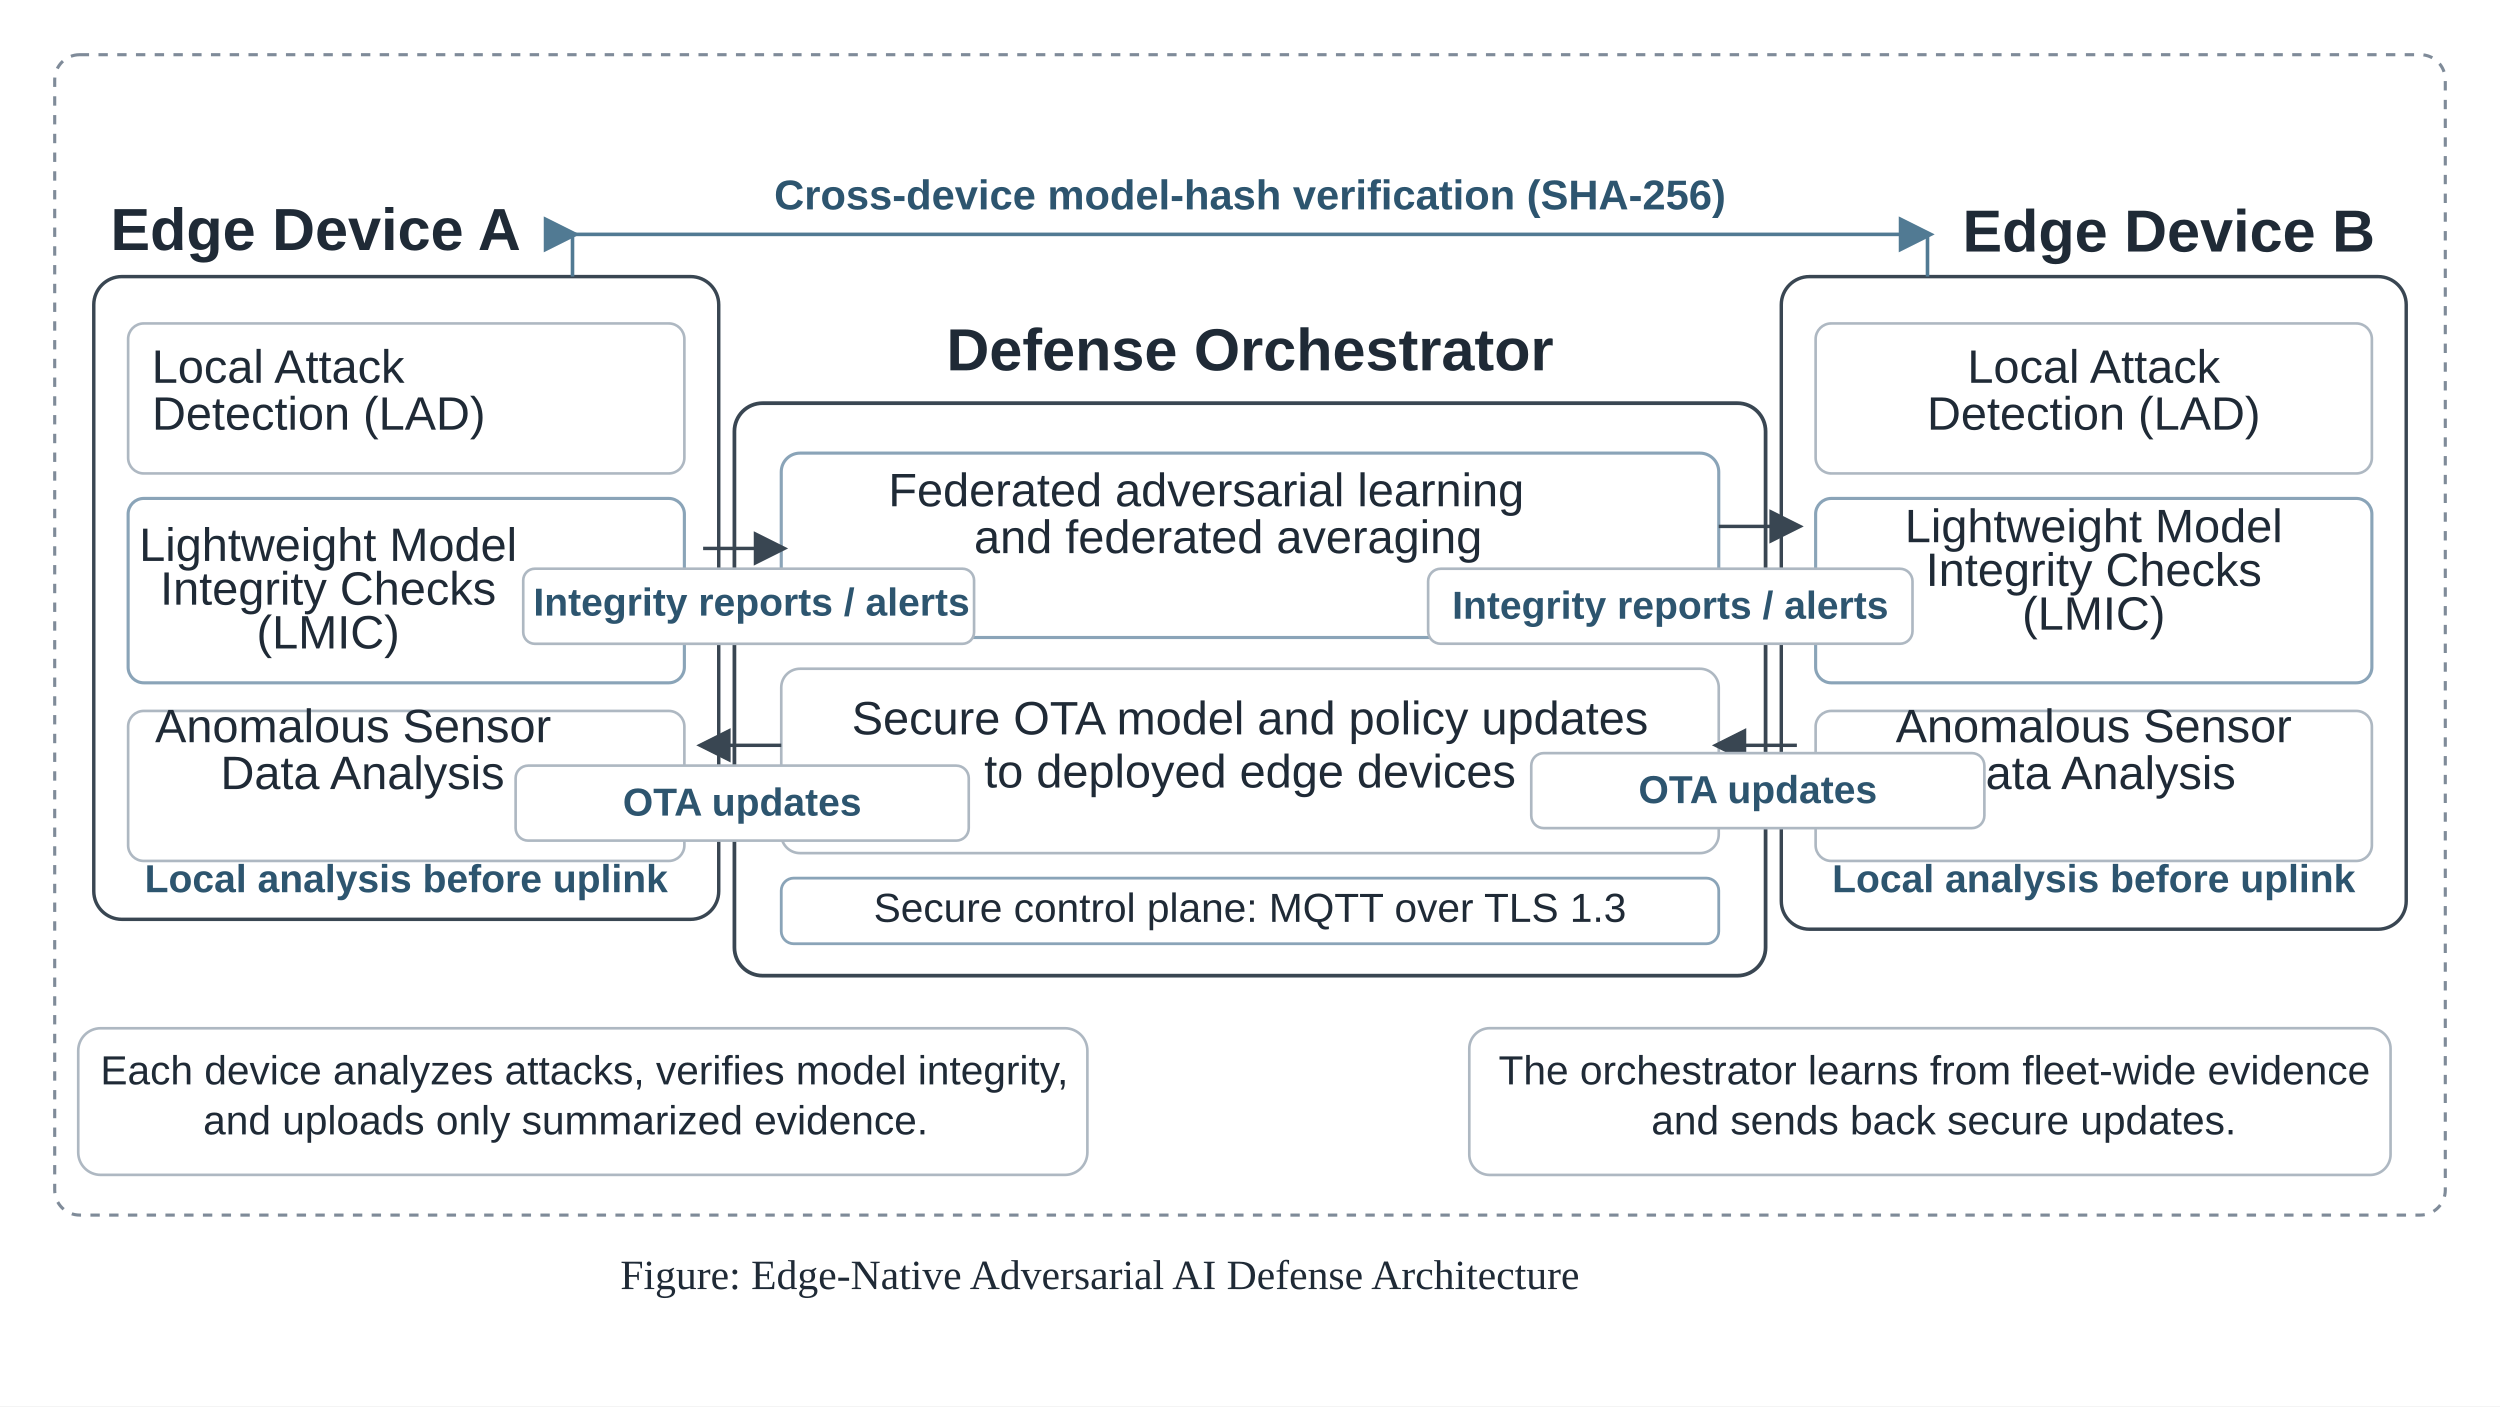
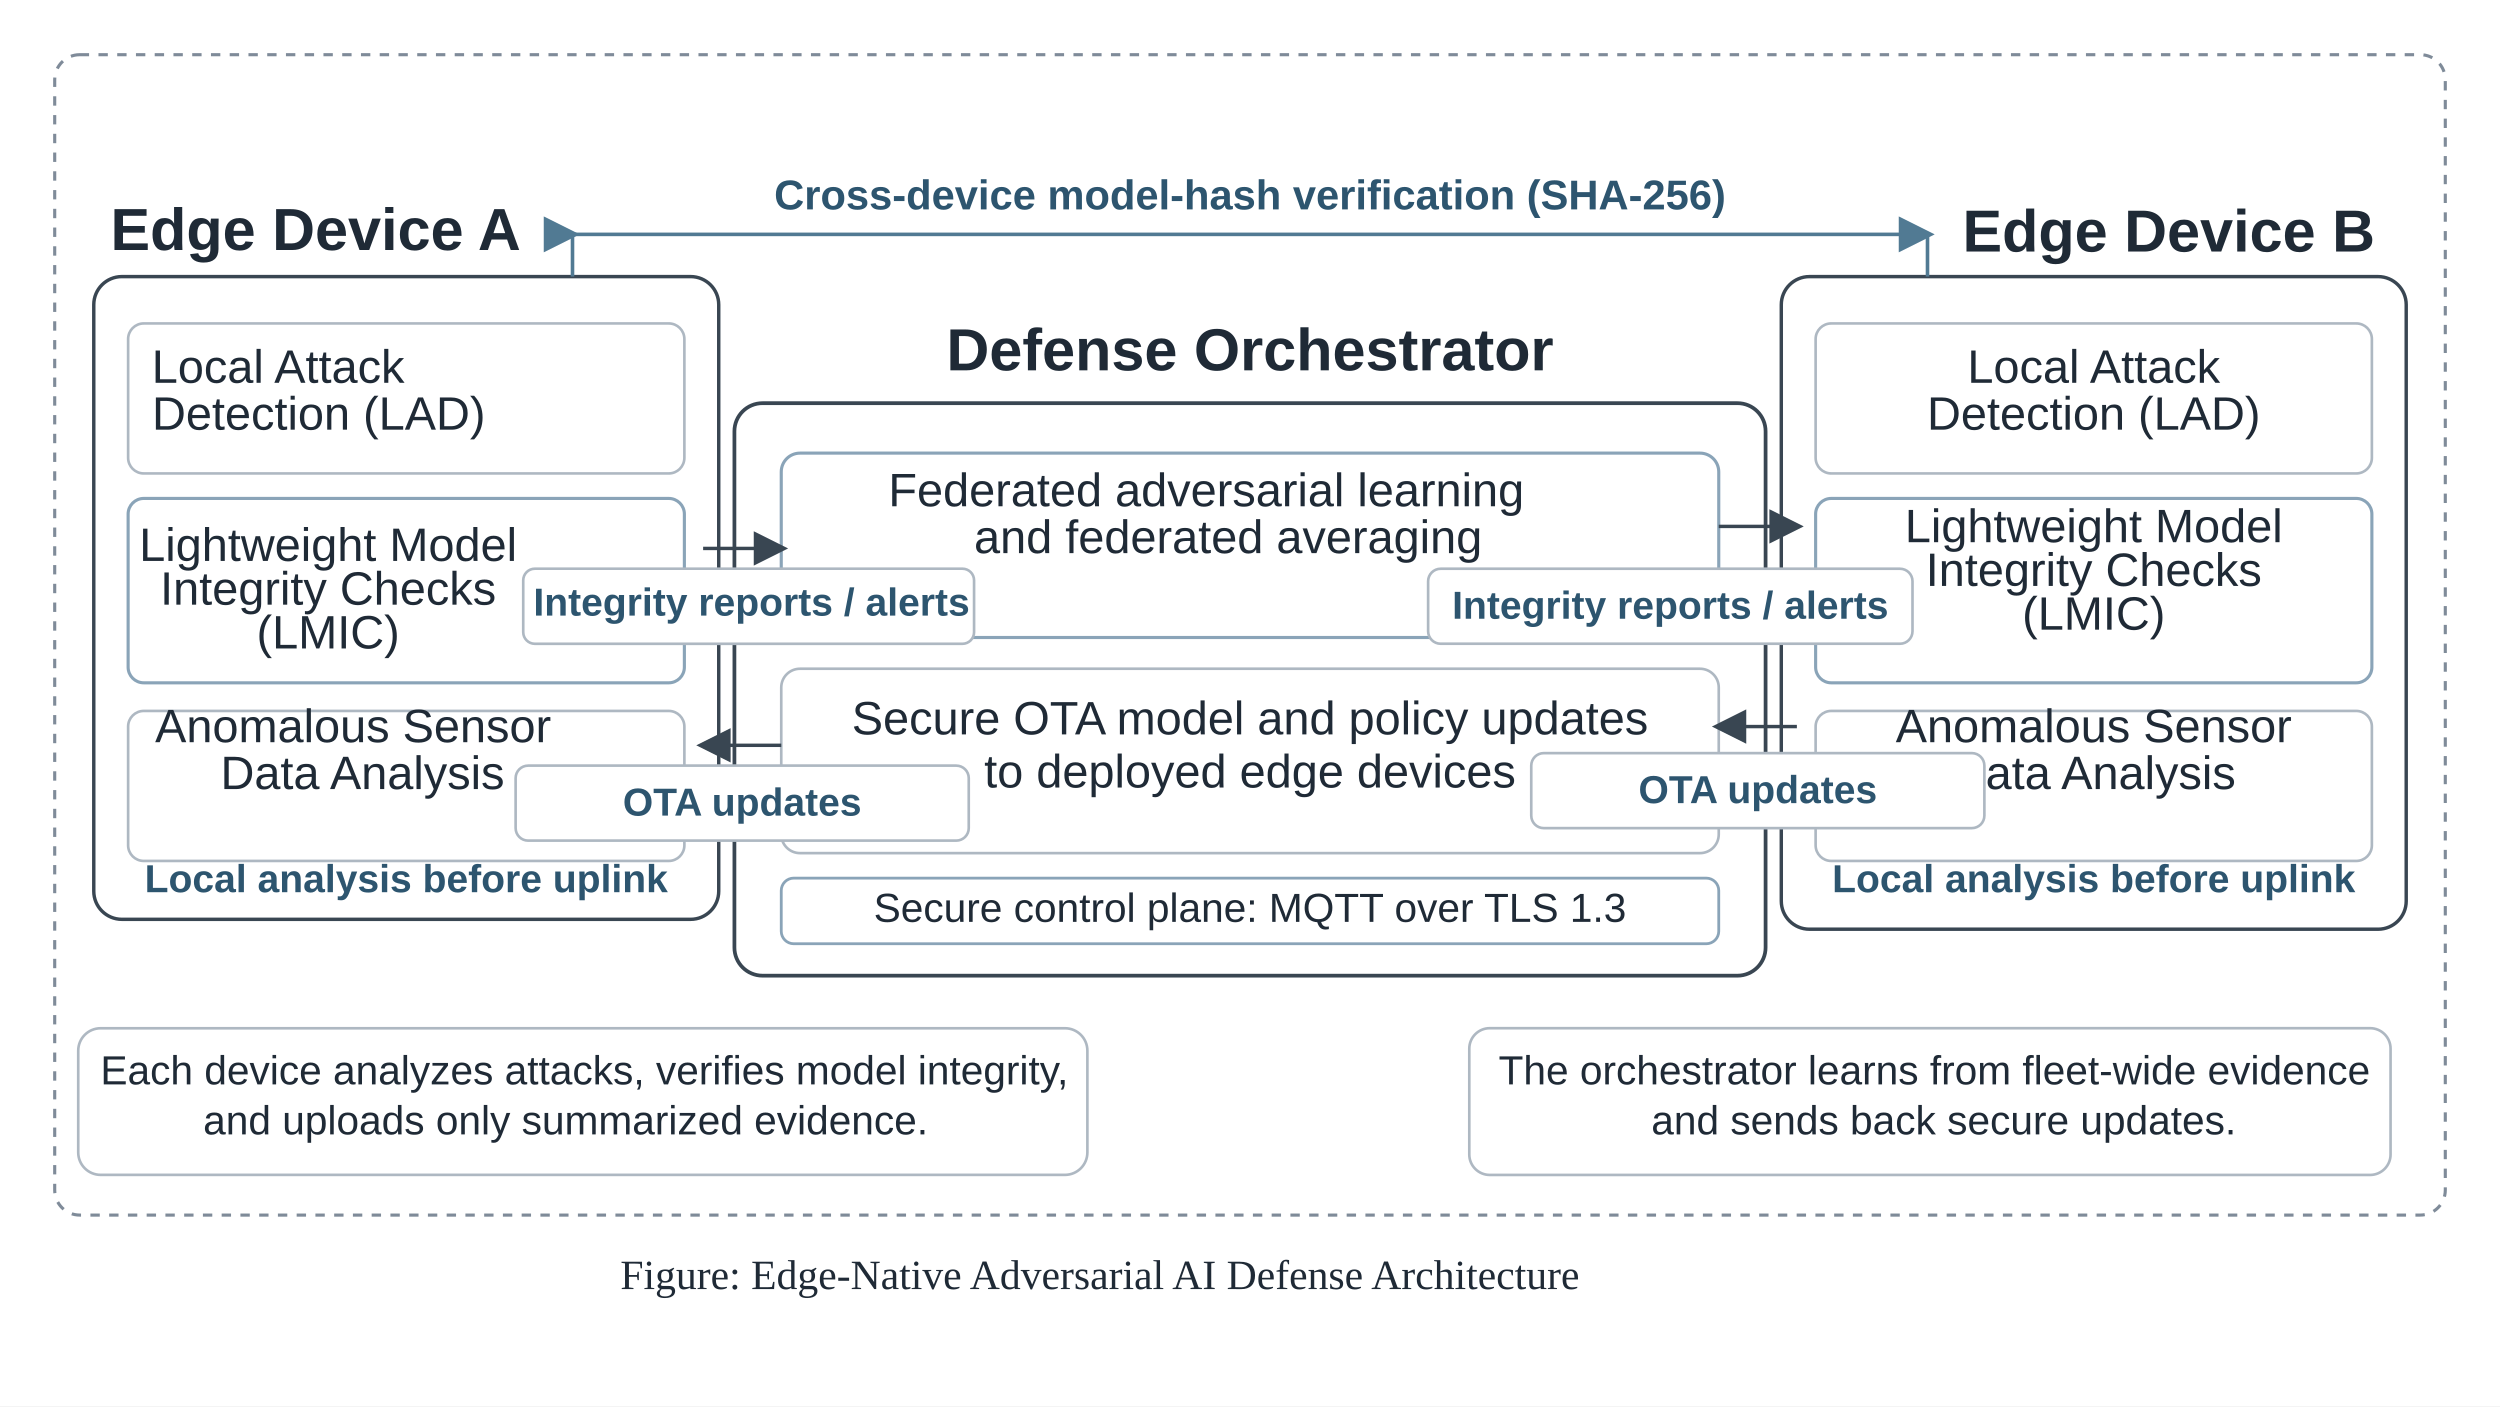
<svg xmlns="http://www.w3.org/2000/svg" width="1600" height="900" viewBox="0 0 1600 900" preserveAspectRatio="xMidYMid meet" version="1.1" id="svg39">
  <defs id="defs2">
    <style id="style1">
.bg{fill:#fff;}
.frame{fill:none;stroke:#7f8b99;stroke-width:2;stroke-dasharray:6 6;}
.box{fill:#fff;stroke:#394652;stroke-width:2.2;}
.soft{fill:#ffffff;stroke:#aeb8c2;stroke-width:1.7;}
.accent{fill:#ffffff;stroke:#8aa4b8;stroke-width:2.0;}
.orch{fill:#fff;stroke:#394652;stroke-width:2.4;}
.orchAccent{fill:#ffffff;stroke:#8aa4b8;stroke-width:2.0;}
.nodeTitle{font-family:Arial,Helvetica,sans-serif;font-size:42px;font-weight:700;fill:#1f2a36;}
.header{font-family:Arial,Helvetica,sans-serif;font-size:38px;font-weight:700;fill:#1f2a36;}
.body{font-family:Arial,Helvetica,sans-serif;font-size:30px;font-weight:400;fill:#1f2a36;}
.small{font-family:Arial,Helvetica,sans-serif;font-size:26px;font-weight:400;fill:#1f2a36;}
.label{font-family:Arial,Helvetica,sans-serif;font-size:25px;font-weight:600;fill:#2d556f;}
.caption{font-family:Georgia,'Times New Roman',serif;font-size:28px;fill:#1f2a36;}
.line{stroke:#394652;stroke-width:2.2;fill:none;}
.arrowBlue{stroke:#517a93;stroke-width:2.3;fill:none;}
</style>
    <marker id="arrow" markerWidth="10" markerHeight="10" refX="8" refY="5" orient="auto">
      <path d="M0,0 L10,5 L0,10 z" fill="#394652" id="path1" />
    </marker>
    <marker id="arrowBlue" markerWidth="10" markerHeight="10" refX="8" refY="5" orient="auto">
      <path d="M0,0 L10,5 L0,10 z" fill="#517a93" id="path2" />
    </marker>
  </defs>
  <rect class="bg" x="0" y="0" width="1600" height="900" id="rect2" />
  <rect class="frame" x="35.009" y="35.009" width="1529.983" height="742.641" rx="16" id="rect3" />
  <text x="202" y="160" text-anchor="middle" class="header" id="text4">Edge Device A</text>
  <rect class="box" x="60.015" y="177.015" width="399.969" height="411.361" rx="17.999" id="rect4" />
  <rect class="soft" x="82" y="207" width="356" height="96" rx="10" id="rect5" />
  <text x="178" y="245" text-anchor="middle" class="body" id="text5">Local Attack</text>
  <text x="204" y="275" text-anchor="middle" class="body" id="text6">Detection (LAD)</text>
  <rect class="accent" x="82" y="319" width="356" height="118" rx="10" id="rect6" />
  <text x="210" y="359" text-anchor="middle" class="body" id="text7">Lightweight Model</text>
  <text x="210" y="387" text-anchor="middle" class="body" id="text8">Integrity Checks</text>
  <text x="210" y="415" text-anchor="middle" class="body" id="text9">(LMIC)</text>
  <rect class="soft" x="82" y="455" width="356" height="96" rx="10" id="rect9" />
  <text x="226" y="475" text-anchor="middle" class="body" id="text10">Anomalous Sensor</text>
  <text x="232" y="505" text-anchor="middle" class="body" id="text11">Data Analysis</text>
  <text x="260" y="571" text-anchor="middle" class="label" id="text12">Local analysis before uplink</text>
  <text x="1388" y="161" text-anchor="middle" class="header" id="text13">Edge Device B</text>
  <rect class="box" x="1140.024" y="177.024" width="399.952" height="417.674" rx="17.998" id="rect13" />
  <rect class="soft" x="1162" y="207" width="356" height="96" rx="10" id="rect14" />
  <text x="1340" y="245" text-anchor="middle" class="body" id="text14">Local Attack</text>
  <text x="1340" y="275" text-anchor="middle" class="body" id="text15">Detection (LAD)</text>
  <rect class="accent" x="1162" y="319" width="356" height="118" rx="10" id="rect15" />
  <text x="1340" y="347" text-anchor="middle" class="body" id="text16">Lightweight Model</text>
  <text x="1340" y="375" text-anchor="middle" class="body" id="text17">Integrity Checks</text>
  <text x="1340" y="403" text-anchor="middle" class="body" id="text18">(LMIC)</text>
  <rect class="soft" x="1162" y="455" width="356" height="96" rx="10" id="rect18" />
  <text x="1340" y="475" text-anchor="middle" class="body" id="text19">Anomalous Sensor</text>
  <text x="1340" y="505" text-anchor="middle" class="body" id="text20">Data Analysis</text>
  <text x="1340" y="571" text-anchor="middle" class="label" id="text21">Local analysis before uplink</text>
  <rect class="orch" x="470.028" y="258.028" width="659.945" height="366.4" rx="17.998" id="rect21" />
  <text x="800" y="237" text-anchor="middle" class="header" id="text22">Defense Orchestrator</text>
  <rect class="orchAccent" x="500" y="290" width="600" height="118" rx="12" id="rect22" />
  <text x="772" y="324" text-anchor="middle" class="body" id="text23">Federated adversarial learning</text>
  <text x="786" y="354" text-anchor="middle" class="body" id="text24">and federated averaging</text>
  <rect class="soft" x="500" y="428" width="600" height="118" rx="12" id="rect24" />
  <text x="800" y="470" text-anchor="middle" class="body" id="text25">Secure OTA model and policy updates</text>
  <text x="800" y="504" text-anchor="middle" class="body" id="text26">to deployed edge devices</text>
  <rect x="500" y="562" width="600" height="42" rx="8" fill="#ffffff" stroke="#8aa4b8" stroke-width="1.8" id="rect26" />
  <text x="800" y="590" text-anchor="middle" class="small" id="text27">Secure control plane: MQTT over TLS 1.3</text>
  <line x1="366.4" y1="150" x2="1233.6" y2="150" class="arrowBlue" marker-start="url(#arrowBlue)" marker-end="url(#arrowBlue)" id="line27" />
  <line x1="366.4" y1="150" x2="366.4" y2="177" class="arrowBlue" id="line28" />
  <line x1="1233.6" y1="150" x2="1233.6" y2="177" class="arrowBlue" id="line29" />
  <text x="800" y="134" text-anchor="middle" class="label" id="text29" style="font-size:26.667px">Cross-device model-hash verification (SHA-256)</text>
  <line x1="450" y1="351" x2="500" y2="351" class="line" marker-end="url(#arrow)" id="line30" />
  <line x1="500" y1="477" x2="450" y2="477" class="line" marker-end="url(#arrow)" id="line31" />
  <rect class="soft" x="334.864" y="363.971" width="288.54" height="48.059" rx="7.446" id="rect31" />
  <text x="481" y="394" text-anchor="middle" class="label" id="text31">Integrity reports / alerts</text>
  <rect class="soft" x="330" y="490" width="290" height="48" rx="8" id="rect32" />
  <text x="475" y="522" text-anchor="middle" class="label" id="text32">OTA updates</text>
  <line x1="1100" y1="336.899" x2="1150" y2="336.899" class="line" marker-end="url(#arrow)" id="line32" />
-   <line x1="1150" y1="477" x2="1100" y2="477" class="line" marker-end="url(#arrow)" id="line33" />
+   <line x1="1150" y1="465" x2="1100" y2="465" class="line" marker-end="url(#arrow)" id="line33" />
  <rect class="soft" x="914" y="364" width="310" height="48" rx="8" id="rect33" />
  <text x="1069" y="396" text-anchor="middle" class="label" id="text33">Integrity reports / alerts</text>
  <rect class="soft" x="980" y="482" width="290" height="48" rx="8" id="rect34" />
  <text x="1125" y="514" text-anchor="middle" class="label" id="text34">OTA updates</text>
  <rect class="soft" x="50.067" y="658.079" width="645.855" height="93.842" rx="14.352" id="rect35" />
  <text x="374" y="694" text-anchor="middle" class="small" id="text35">Each device analyzes attacks, verifies model integrity,</text>
  <text x="362" y="726" text-anchor="middle" class="small" id="text36">and uploads only summarized evidence.</text>
  <rect class="soft" x="940.345" y="658.038" width="589.618" height="93.924" rx="13.103" id="rect36" />
  <text x="1238" y="694" text-anchor="middle" class="small" id="text37">The orchestrator learns from fleet-wide evidence</text>
  <text x="397" y="825" class="caption" id="text39" style="font-size:26.667px">Figure: Edge-Native Adversarial AI Defense Architecture</text>
  <text x="1244" y="726" text-anchor="middle" class="small" id="text38">and sends back secure updates.</text>
  <g id="layer1" />
  <g id="layer2" />
</svg>
